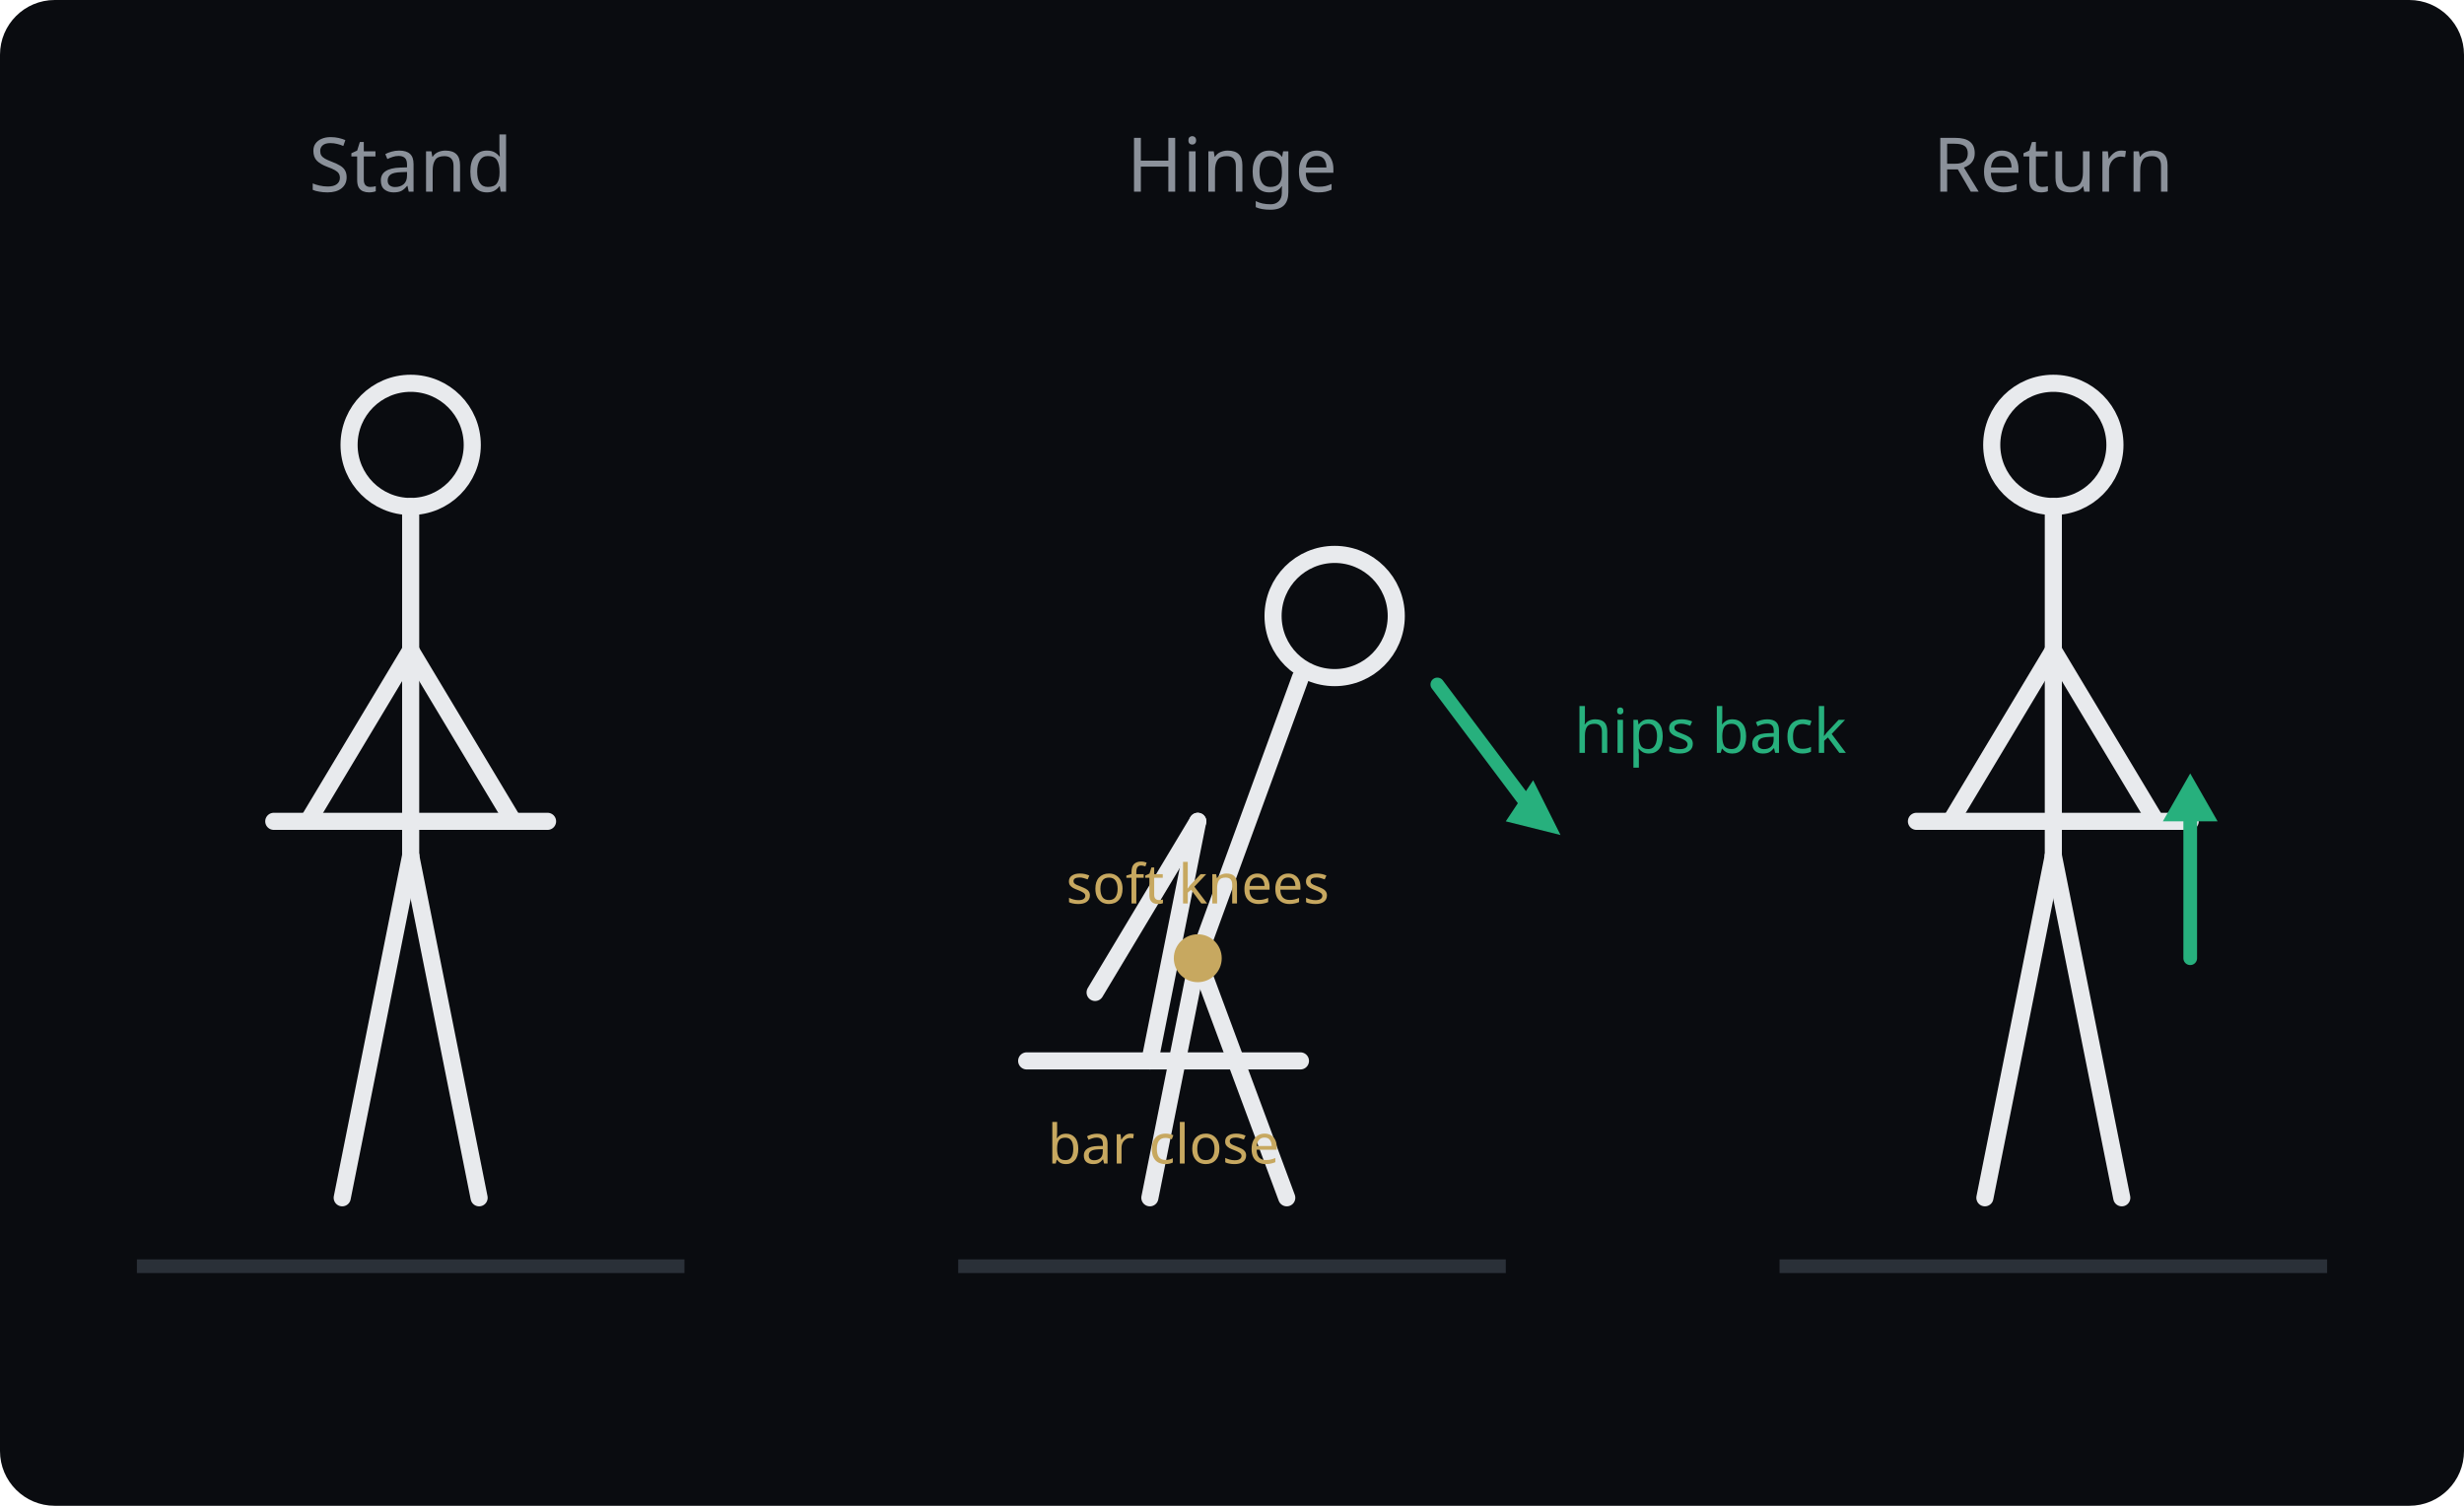
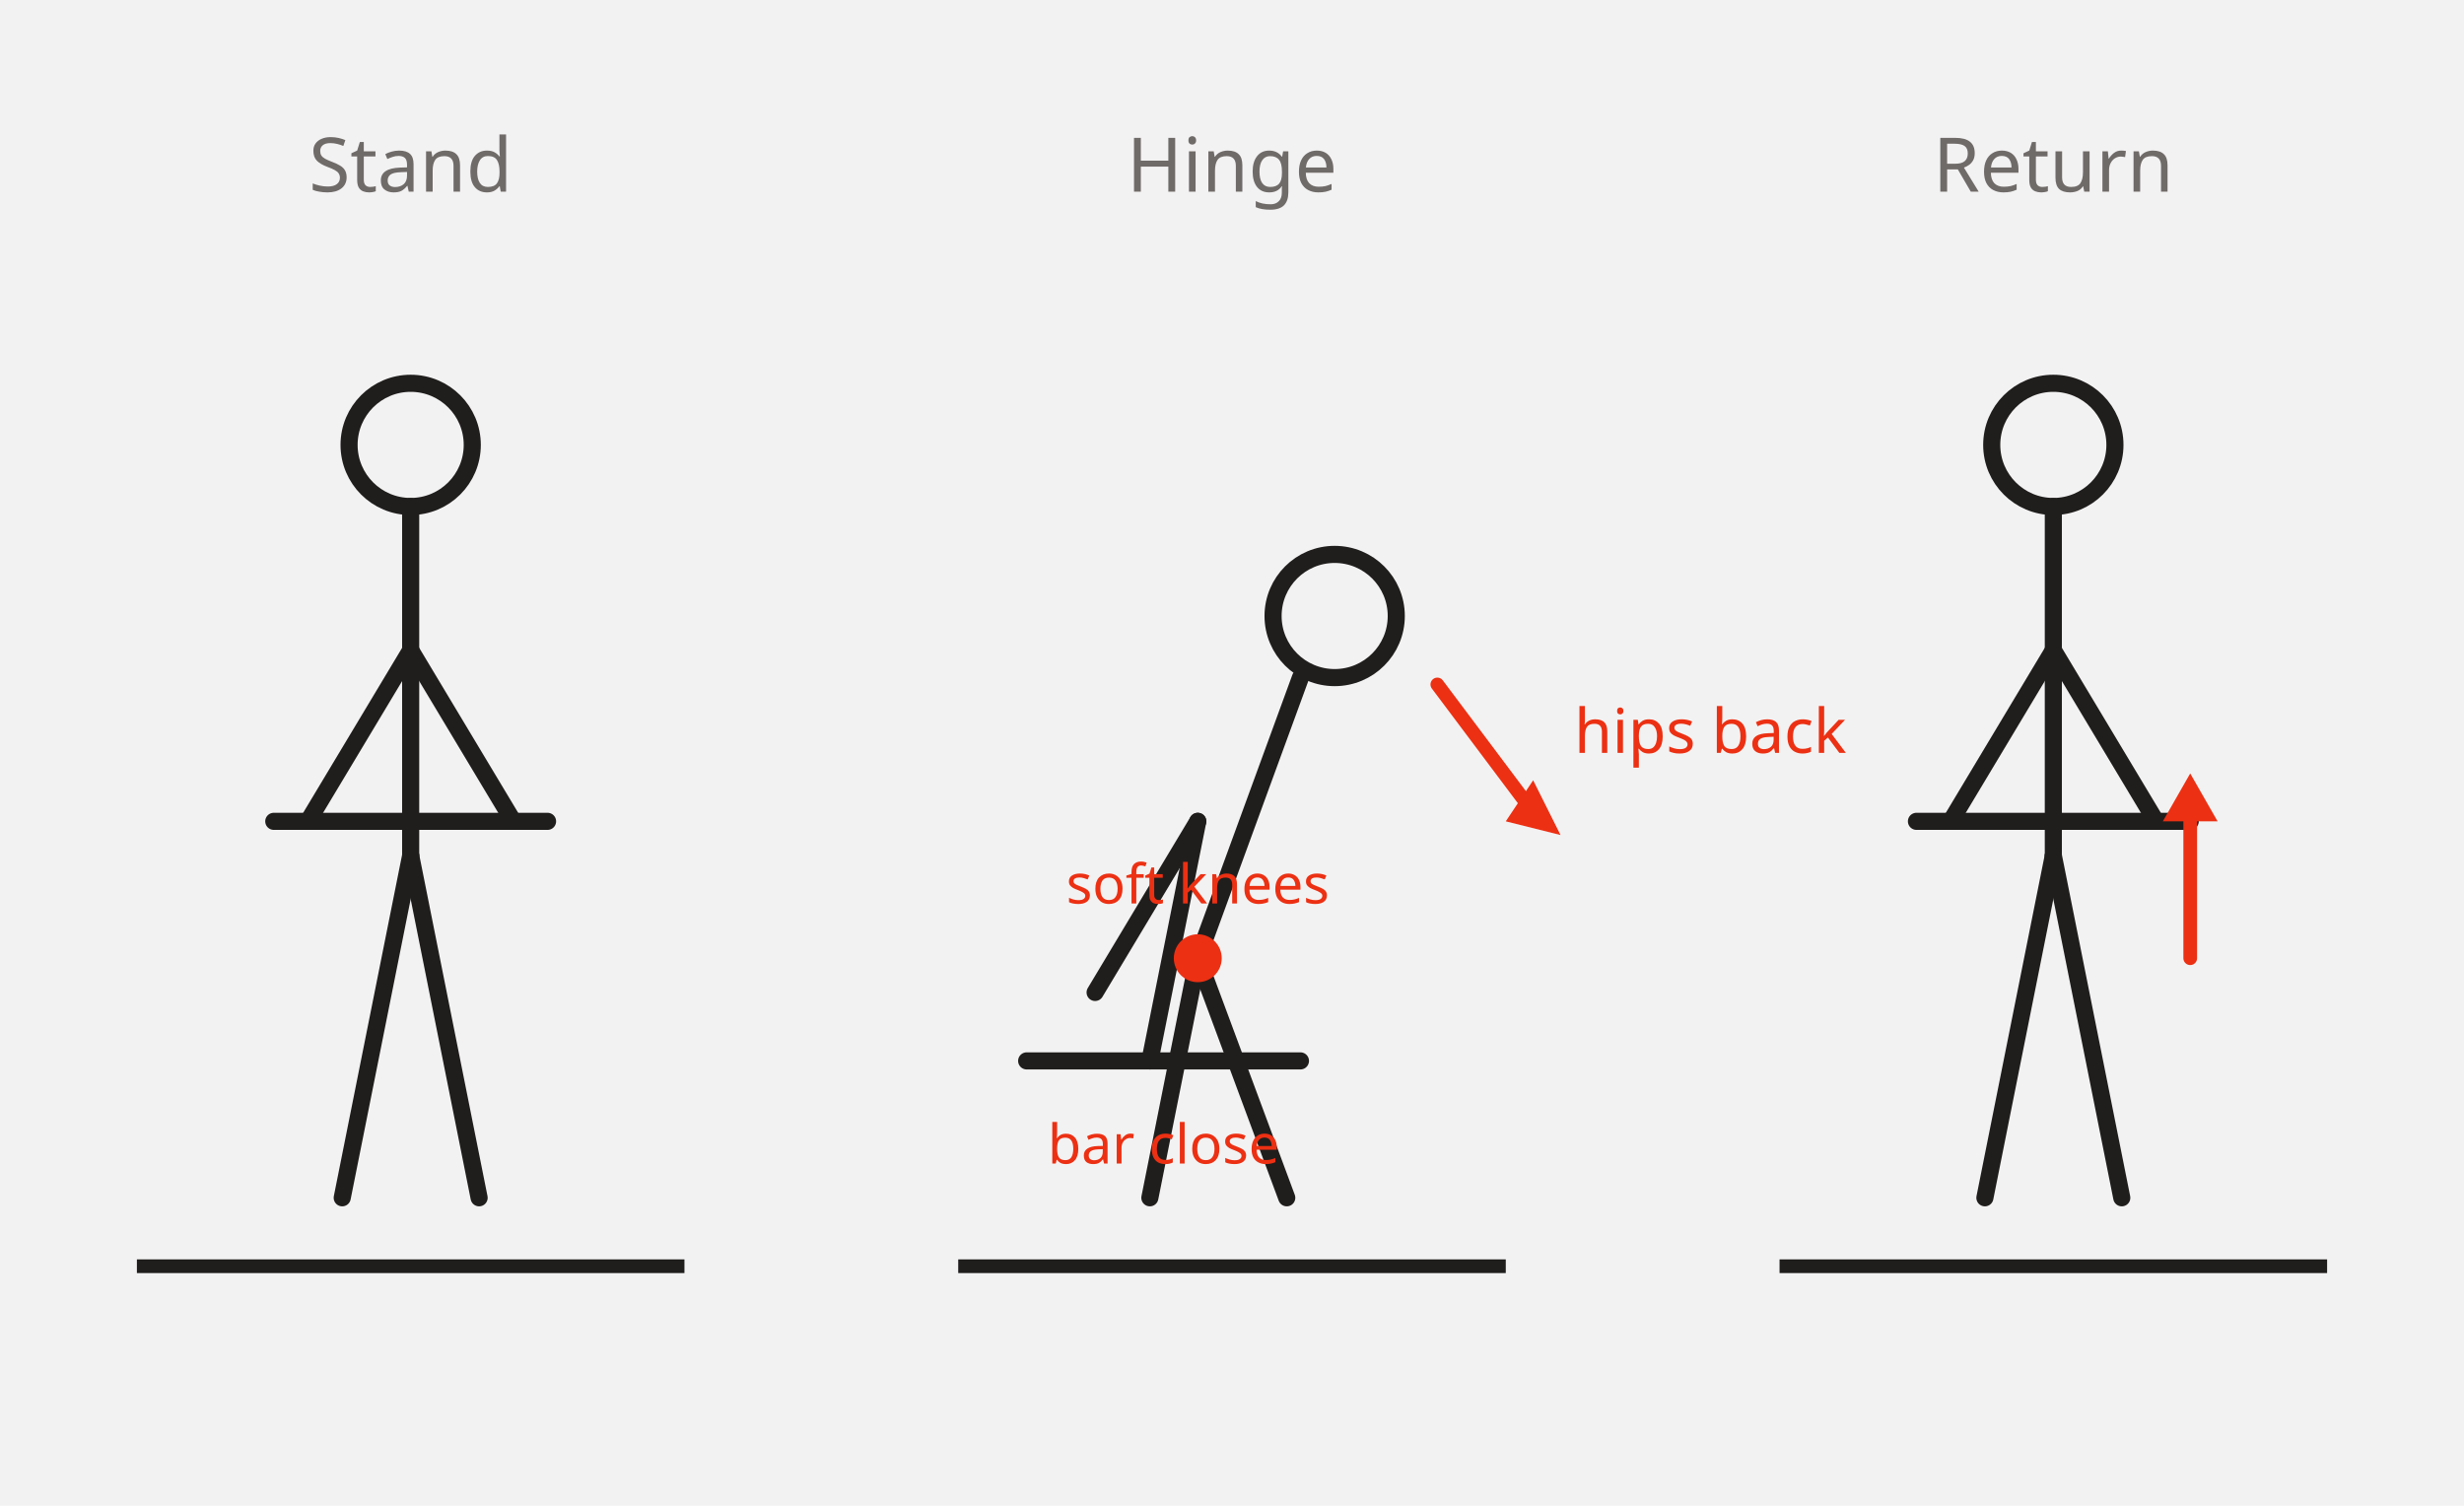
<svg xmlns="http://www.w3.org/2000/svg" viewBox="0 0 360 220" fill="none" role="img" aria-label="Romanian deadlift form: stand, hinge, return">
-   <rect width="360" height="220" fill="#0a0c10" rx="8" />
-   <text x="60" y="28" text-anchor="middle" fill="#8b919a" font-family="system-ui,sans-serif" font-size="11">Stand</text>
-   <text x="180" y="28" text-anchor="middle" fill="#8b919a" font-family="system-ui,sans-serif" font-size="11">Hinge</text>
-   <text x="300" y="28" text-anchor="middle" fill="#8b919a" font-family="system-ui,sans-serif" font-size="11">Return</text>
-   <line x1="20" y1="185" x2="100" y2="185" stroke="#2a3038" stroke-width="2" />
-   <line x1="140" y1="185" x2="220" y2="185" stroke="#2a3038" stroke-width="2" />
-   <line x1="260" y1="185" x2="340" y2="185" stroke="#2a3038" stroke-width="2" />
-   <g stroke="#e8eaed" stroke-width="2.5" stroke-linecap="round" stroke-linejoin="round">
+   <rect width="360" height="220" fill="#f3f2f2" />
+   <text x="60" y="28" text-anchor="middle" fill="#6f6b69" font-family="Archivo, system-ui, sans-serif" font-size="11">Stand</text>
+   <text x="180" y="28" text-anchor="middle" fill="#6f6b69" font-family="Archivo, system-ui, sans-serif" font-size="11">Hinge</text>
+   <text x="300" y="28" text-anchor="middle" fill="#6f6b69" font-family="Archivo, system-ui, sans-serif" font-size="11">Return</text>
+   <line x1="20" y1="185" x2="100" y2="185" stroke="#201e1d" stroke-width="2" />
+   <line x1="140" y1="185" x2="220" y2="185" stroke="#201e1d" stroke-width="2" />
+   <line x1="260" y1="185" x2="340" y2="185" stroke="#201e1d" stroke-width="2" />
+   <g stroke="#201e1d" stroke-width="2.5" stroke-linecap="round" stroke-linejoin="round">
    <circle cx="60" cy="65" r="9" />
    <line x1="60" y1="74" x2="60" y2="125" />
    <line x1="60" y1="95" x2="45" y2="120" />
    <line x1="60" y1="95" x2="75" y2="120" />
    <line x1="60" y1="125" x2="50" y2="175" />
    <line x1="60" y1="125" x2="70" y2="175" />
    <line x1="40" y1="120" x2="80" y2="120" />
  </g>
-   <g stroke="#e8eaed" stroke-width="2.5" stroke-linecap="round" stroke-linejoin="round">
+   <g stroke="#201e1d" stroke-width="2.5" stroke-linecap="round" stroke-linejoin="round">
    <circle cx="195" cy="90" r="9" />
    <line x1="190" y1="99" x2="175" y2="140" />
    <line x1="175" y1="120" x2="160" y2="145" />
    <line x1="175" y1="120" x2="168" y2="155" />
    <line x1="175" y1="140" x2="168" y2="175" />
    <line x1="175" y1="140" x2="188" y2="175" />
    <line x1="150" y1="155" x2="190" y2="155" />
  </g>
-   <path d="M210 100 L225 120" stroke="#27b07d" stroke-width="2" stroke-linecap="round" />
-   <polygon points="220,120 228,122 224,114" fill="#27b07d" />
-   <text x="230" y="110" fill="#27b07d" font-family="system-ui,sans-serif" font-size="9">hips back</text>
-   <circle cx="175" cy="140" r="3.5" fill="#c7a860" />
-   <text x="175" y="132" text-anchor="middle" fill="#c7a860" font-family="system-ui,sans-serif" font-size="8">soft knees</text>
-   <text x="170" y="170" text-anchor="middle" fill="#c7a860" font-family="system-ui,sans-serif" font-size="8">bar close</text>
-   <g stroke="#e8eaed" stroke-width="2.5" stroke-linecap="round" stroke-linejoin="round">
+   <path d="M210 100 L225 120" stroke="#ec3013" stroke-width="2" stroke-linecap="round" />
+   <polygon points="220,120 228,122 224,114" fill="#ec3013" />
+   <text x="230" y="110" fill="#ec3013" font-family="Archivo, system-ui, sans-serif" font-size="9">hips back</text>
+   <circle cx="175" cy="140" r="3.5" fill="#ec3013" />
+   <text x="175" y="132" text-anchor="middle" fill="#ec3013" font-family="Archivo, system-ui, sans-serif" font-size="8">soft knees</text>
+   <text x="170" y="170" text-anchor="middle" fill="#ec3013" font-family="Archivo, system-ui, sans-serif" font-size="8">bar close</text>
+   <g stroke="#201e1d" stroke-width="2.5" stroke-linecap="round" stroke-linejoin="round">
    <circle cx="300" cy="65" r="9" />
    <line x1="300" y1="74" x2="300" y2="125" />
    <line x1="300" y1="95" x2="285" y2="120" />
    <line x1="300" y1="95" x2="315" y2="120" />
    <line x1="300" y1="125" x2="290" y2="175" />
    <line x1="300" y1="125" x2="310" y2="175" />
    <line x1="280" y1="120" x2="320" y2="120" />
  </g>
-   <path d="M320 140 L320 120" stroke="#27b07d" stroke-width="2" stroke-linecap="round" />
-   <polygon points="316,120 320,113 324,120" fill="#27b07d" />
+   <path d="M320 140 L320 120" stroke="#ec3013" stroke-width="2" stroke-linecap="round" />
+   <polygon points="316,120 320,113 324,120" fill="#ec3013" />
</svg>
